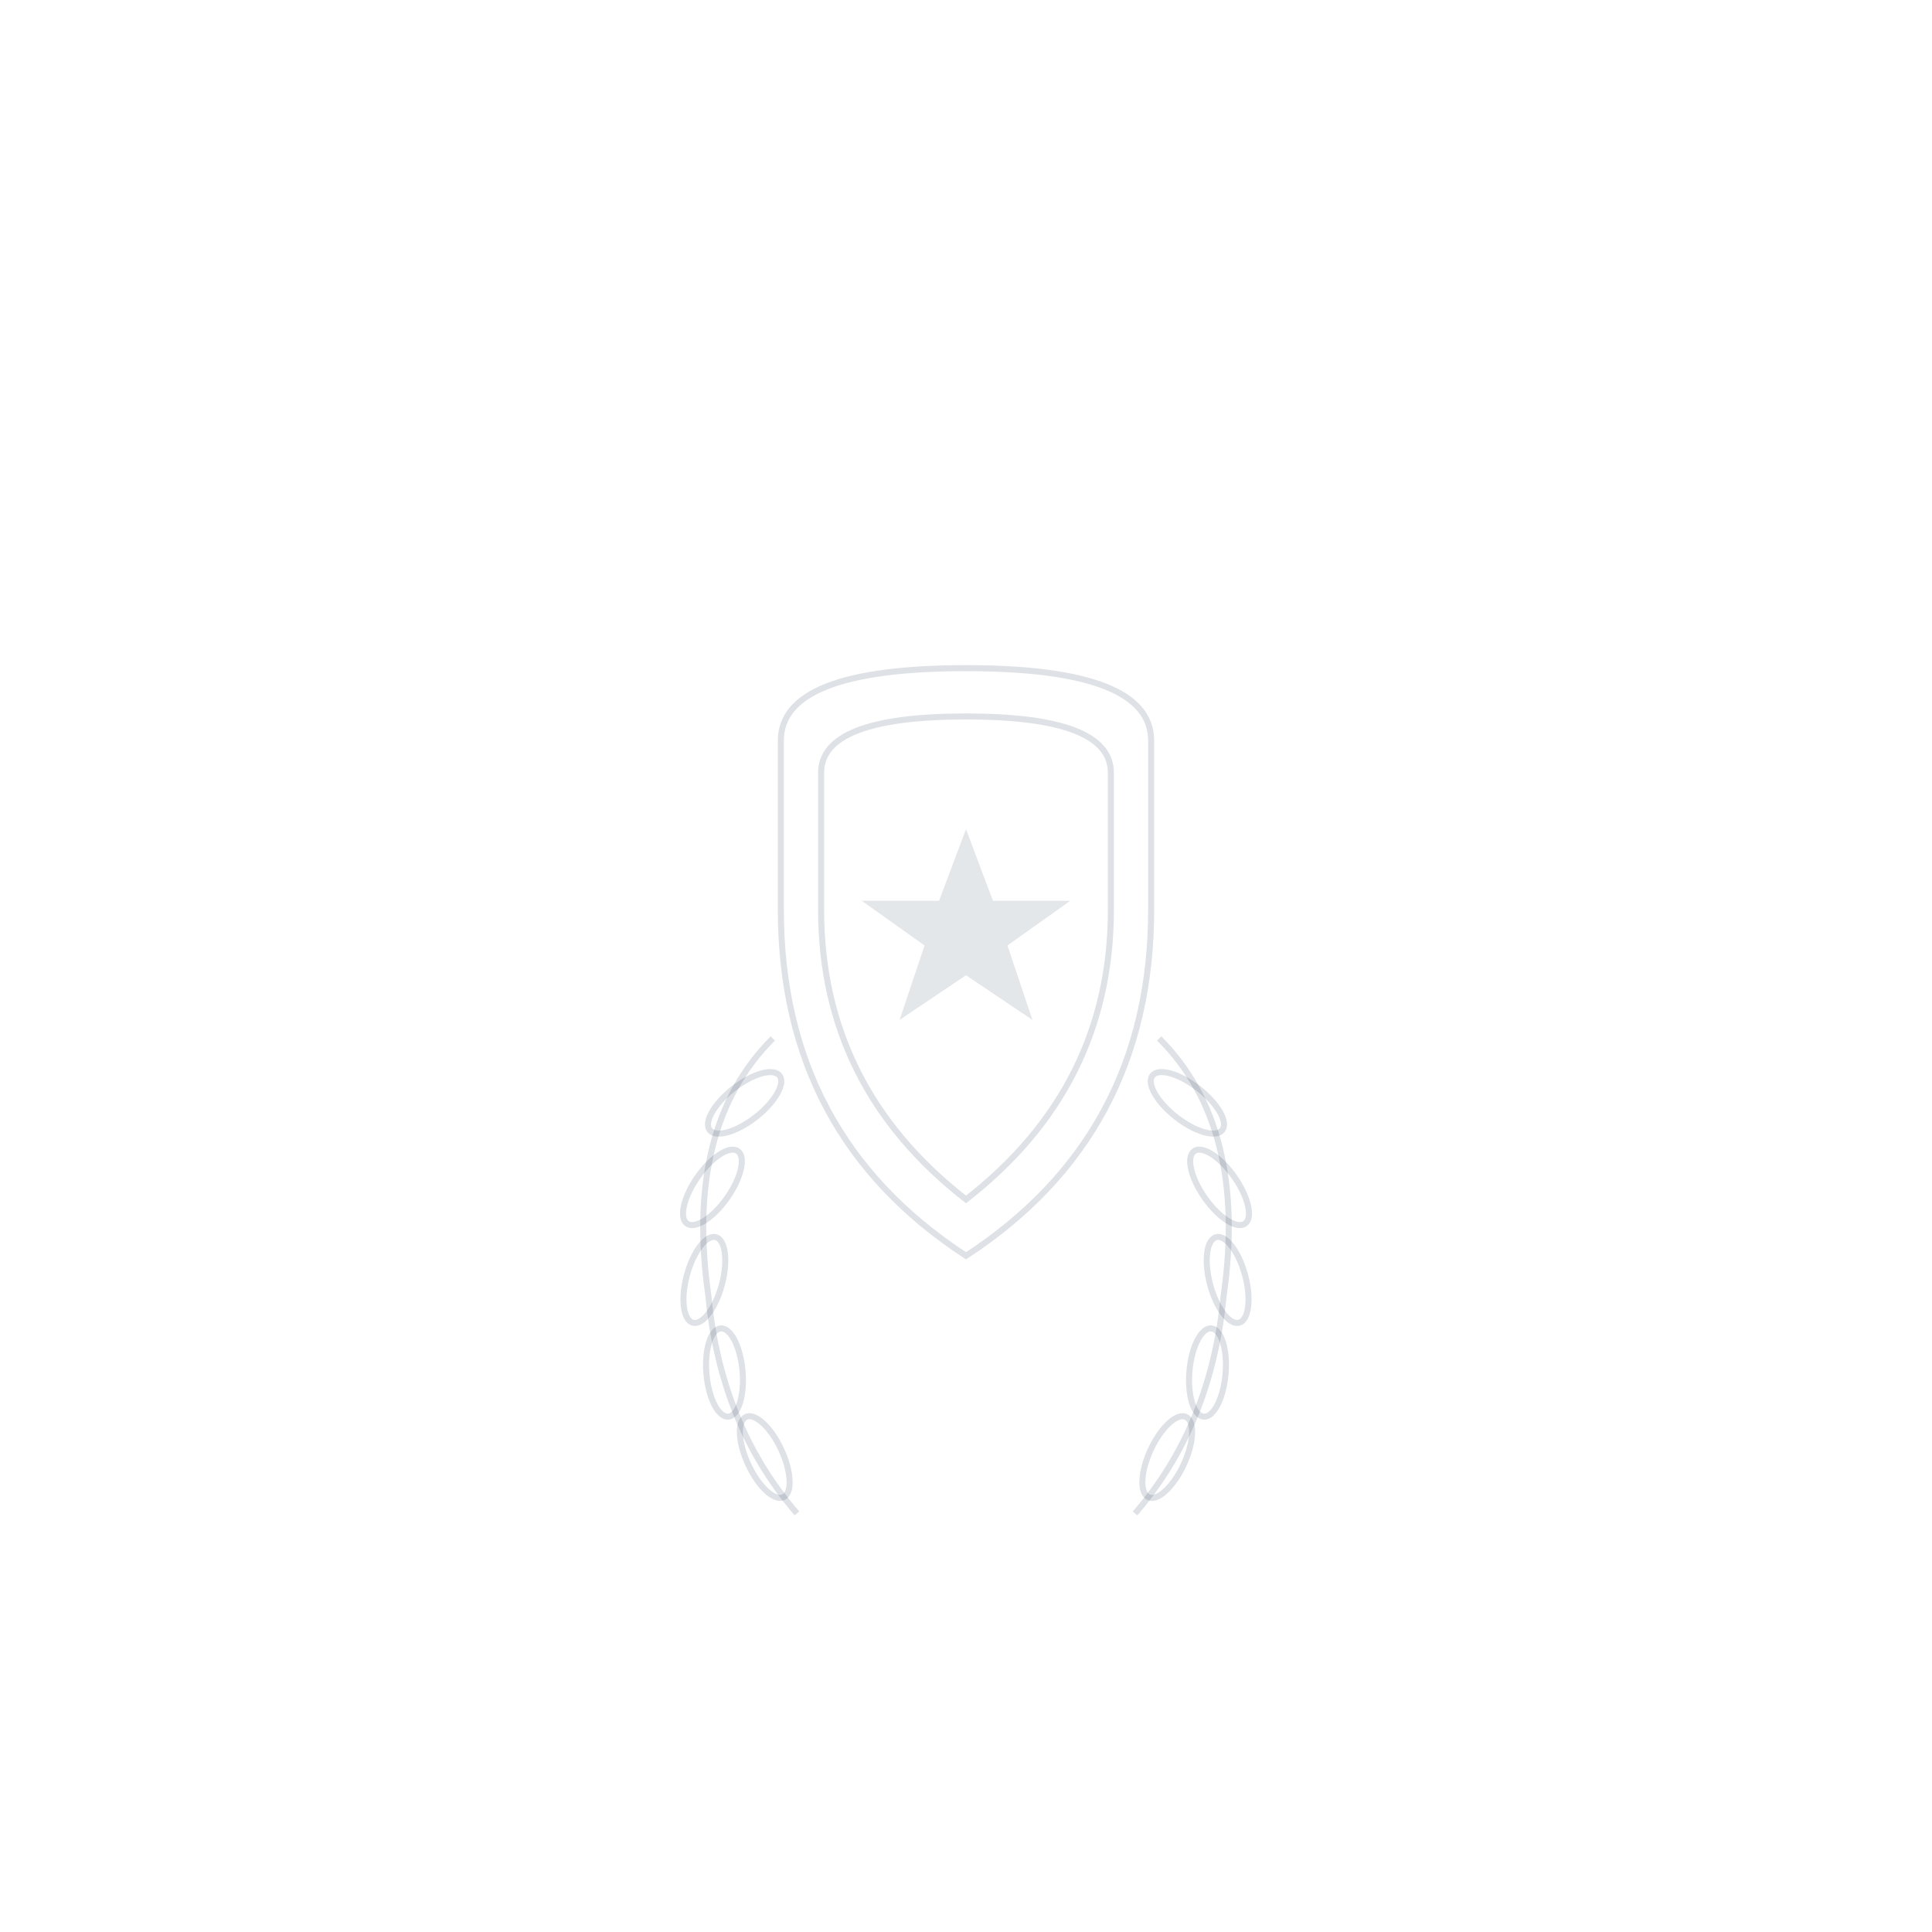
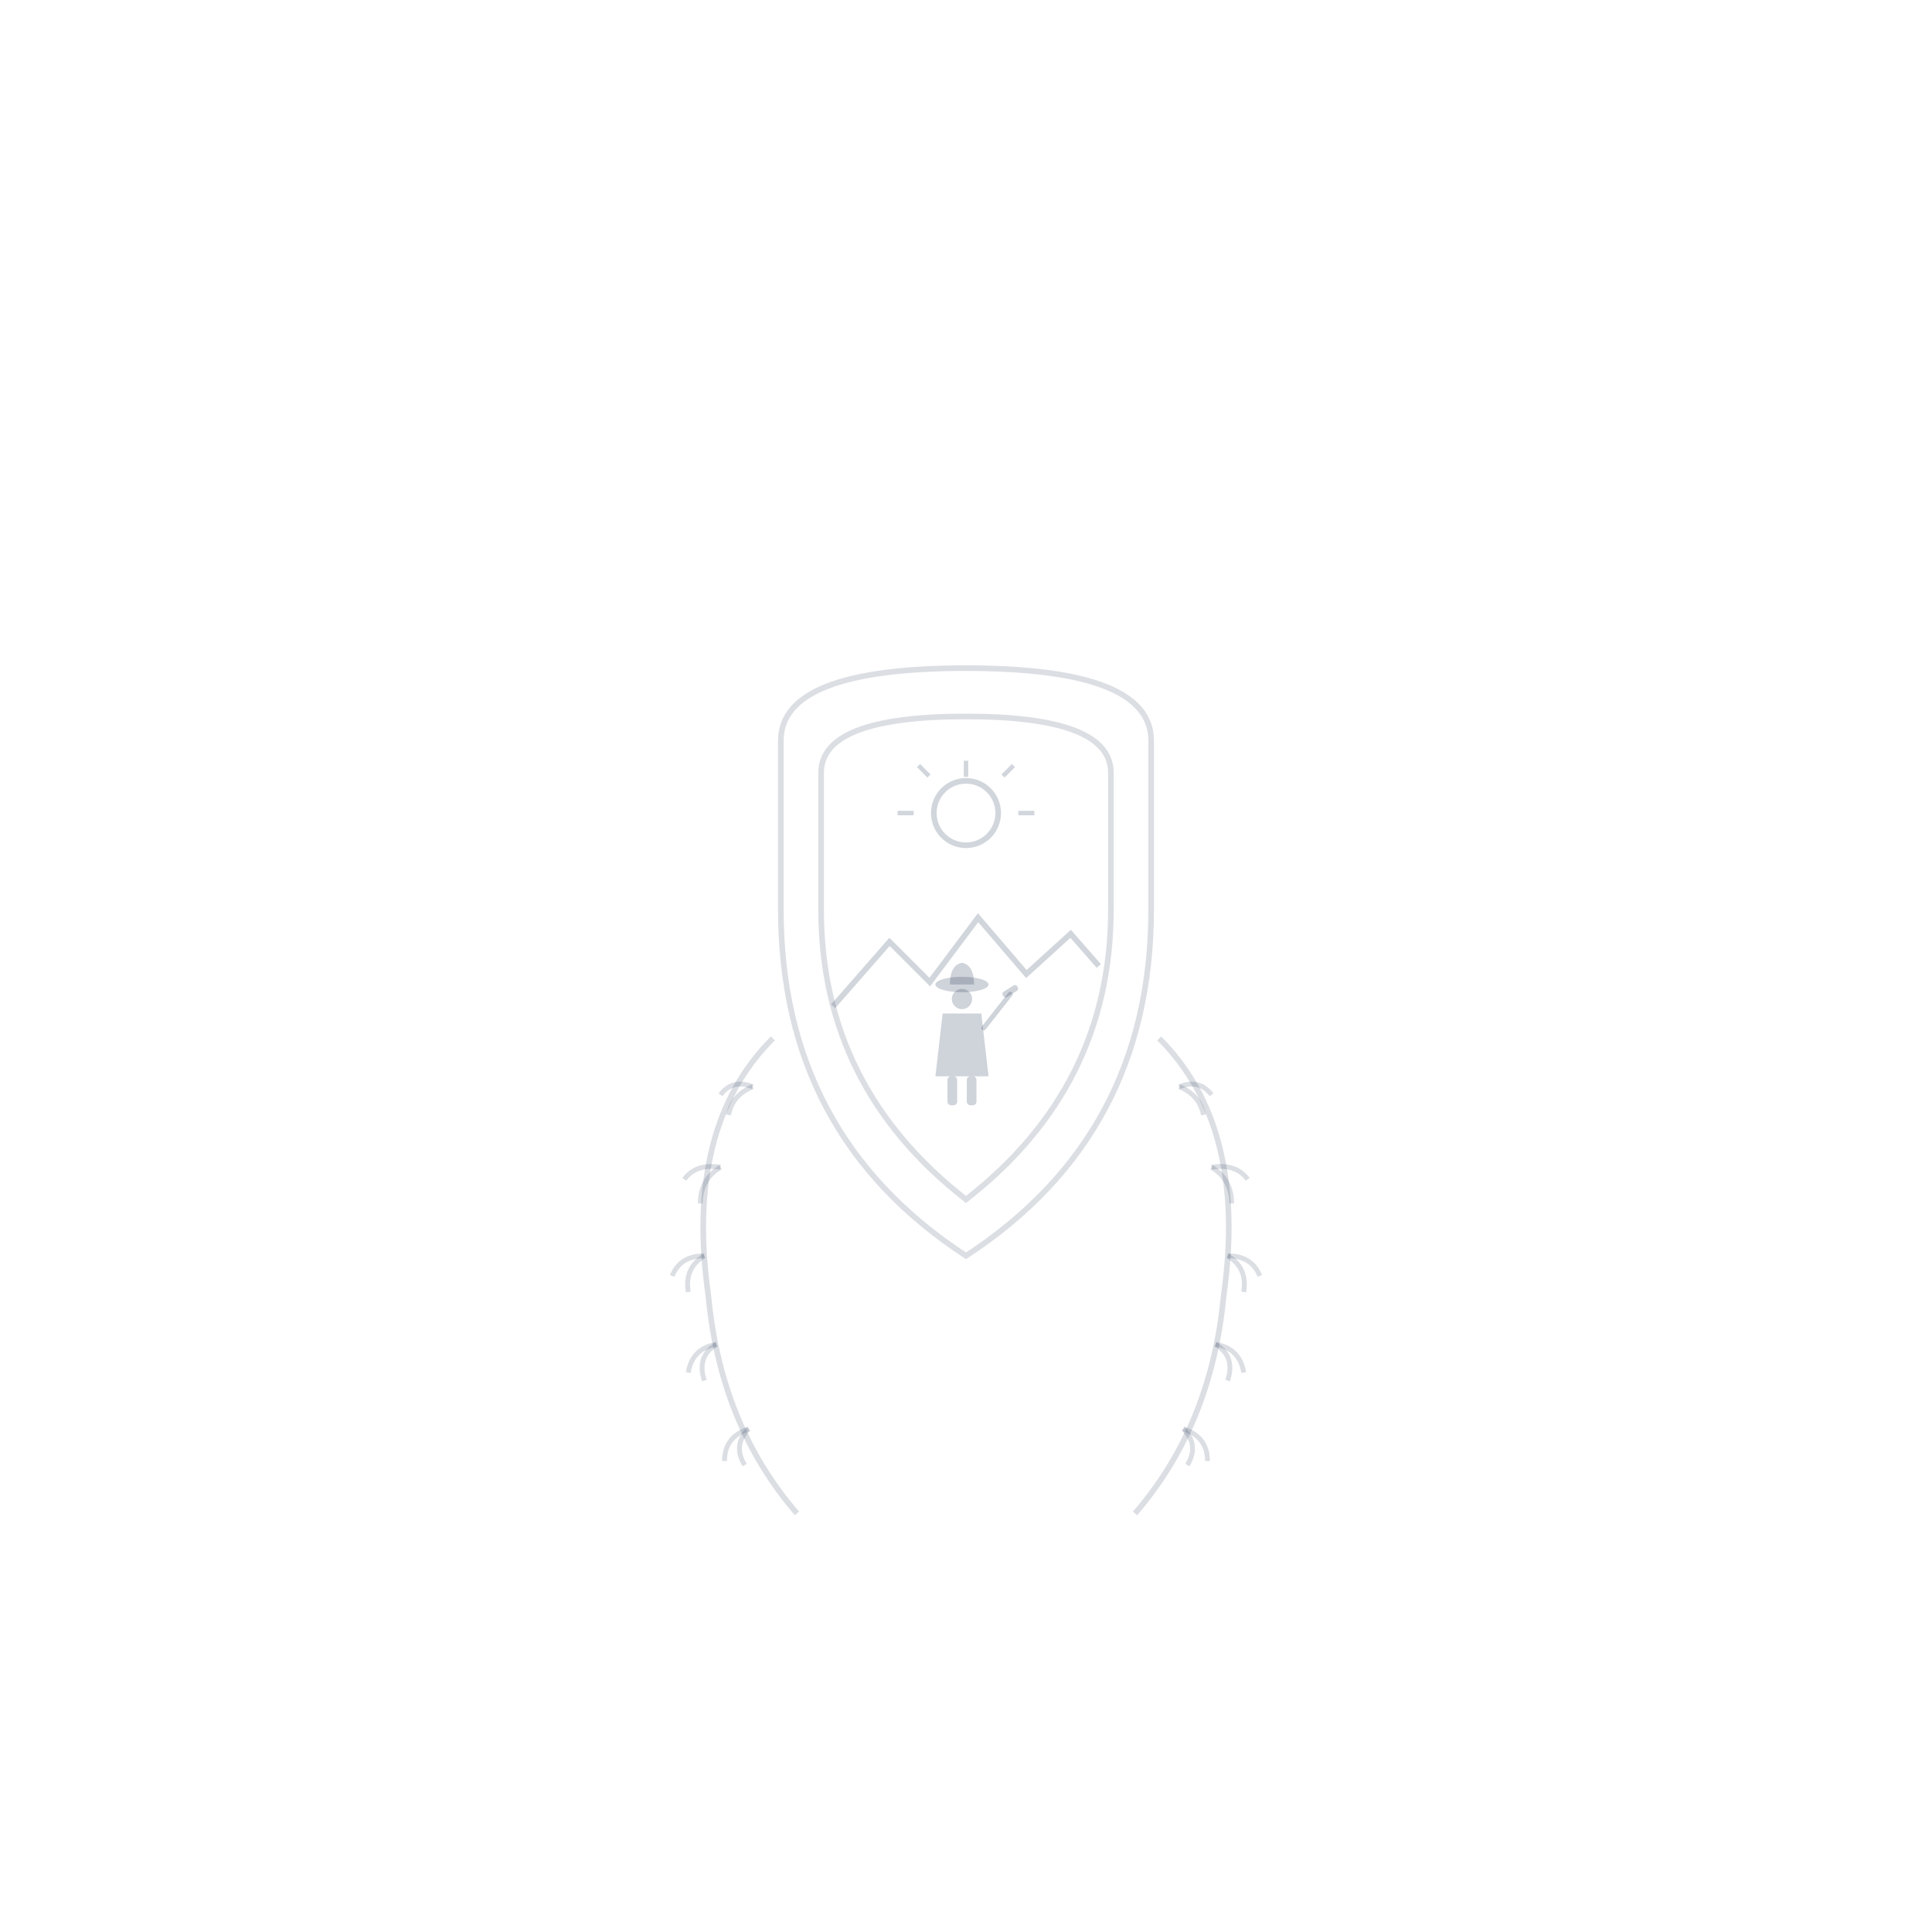
<svg xmlns="http://www.w3.org/2000/svg" width="480" height="480" viewBox="0 0 480 480">
-   <g transform="translate(240,240)" fill="none" stroke="#0f2547" stroke-opacity="0.14" stroke-width="1.5">
+   <g transform="translate(240,240)" fill="none" stroke="#0f2547" stroke-opacity="0.15" stroke-width="1.4">
    <path d="M -46,-56 Q -46,-74 0,-74 Q 46,-74 46,-56 L 46,-14 Q 46,42 0,72 Q -46,42 -46,-14 Z" />
    <path d="M -36,-48 Q -36,-62 0,-62 Q 36,-62 36,-48 L 36,-14 Q 36,30 0,58 Q -36,30 -36,-14 Z" />
-     <path d="M0,-34 L6.7,-16.2 L25.9,-16.2 L10.3,-5.1 L16.5,13.4 L0,2.3 L-16.5,13.4 L-10.3,-5.1 L-25.9,-16.2 L-6.7,-16.2 Z" fill="#0f2547" fill-opacity="0.11" stroke="none" />
+     <g stroke-opacity="0.19">
+       <circle cx="0" cy="-38" r="8" />
+       <g stroke-width="1.1">
+         <line x1="0" y1="-51" x2="0" y2="-47" />
+         <line x1="-13" y1="-38" x2="-17" y2="-38" />
+         <line x1="13" y1="-38" x2="17" y2="-38" />
+         <line x1="-9.2" y1="-47.2" x2="-11.8" y2="-49.8" />
+         <line x1="9.2" y1="-47.2" x2="11.8" y2="-49.8" />
+       </g>
+       <path d="M -33,10 L -19,-6 L -9,4 L 3,-12 L 15,2 L 26,-8 L 33,0" />
+     </g>
+     <g transform="translate(-1,25) scale(0.6)" stroke-opacity="0.2" stroke-width="2">
+       <ellipse cx="0" cy="-34" rx="11" ry="3.2" fill="#0f2547" fill-opacity="0.2" stroke="none" />
+       <path d="M -5,-34 Q -5,-42 0,-43 Q 5,-42 5,-34 Z" fill="#0f2547" fill-opacity="0.2" stroke="none" />
+       <circle cx="0" cy="-28" r="4.2" fill="#0f2547" fill-opacity="0.2" stroke="none" />
+       <path d="M -8,-22 L 8,-22 L 11,4 L -11,4 Z" fill="#0f2547" fill-opacity="0.2" stroke="none" />
+       <rect x="-6" y="4" width="4" height="12" rx="1.5" fill="#0f2547" fill-opacity="0.2" stroke="none" />
+       <rect x="2" y="4" width="4" height="12" rx="1.5" fill="#0f2547" fill-opacity="0.2" stroke="none" />
+       <line x1="9" y1="-16" x2="20" y2="-30" stroke-linecap="round" />
+       <rect x="16.5" y="-32.5" width="7" height="2.6" rx="1" fill="#0f2547" fill-opacity="0.2" stroke="none" transform="rotate(-32 20 -31.2)" />
+     </g>
    <g>
      <path d="M 48,18 Q 70,40 64,82 Q 61,114 42,136" />
-       <ellipse cx="55" cy="34" rx="11" ry="4.5" transform="rotate(38 55 34)" />
-       <ellipse cx="63" cy="55" rx="11" ry="4.5" transform="rotate(55 63 55)" />
-       <ellipse cx="65" cy="78" rx="11" ry="4.5" transform="rotate(75 65 78)" />
-       <ellipse cx="60" cy="101" rx="11" ry="4.5" transform="rotate(95 60 101)" />
-       <ellipse cx="50" cy="122" rx="11" ry="4.5" transform="rotate(115 50 122)" />
+       <g stroke-width="1.2">
+         <path d="M 53,30 Q 58,28 61,32" />
+         <path d="M 53,30 Q 58,32 59,37" />
+         <path d="M 61,50 Q 67,49 70,53" />
+         <path d="M 61,50 Q 66,53 66,59" />
+         <path d="M 65,72 Q 71,72 73,77" />
+         <path d="M 65,72 Q 70,75 69,81" />
+         <path d="M 62,94 Q 68,95 69,101" />
+         <path d="M 62,94 Q 67,97 65,103" />
+         <path d="M 54,115 Q 60,117 60,123" />
+         <path d="M 54,115 Q 58,119 55,124" />
+       </g>
    </g>
    <g transform="scale(-1,1)">
      <path d="M 48,18 Q 70,40 64,82 Q 61,114 42,136" />
-       <ellipse cx="55" cy="34" rx="11" ry="4.5" transform="rotate(38 55 34)" />
-       <ellipse cx="63" cy="55" rx="11" ry="4.5" transform="rotate(55 63 55)" />
-       <ellipse cx="65" cy="78" rx="11" ry="4.5" transform="rotate(75 65 78)" />
-       <ellipse cx="60" cy="101" rx="11" ry="4.5" transform="rotate(95 60 101)" />
-       <ellipse cx="50" cy="122" rx="11" ry="4.5" transform="rotate(115 50 122)" />
+       <g stroke-width="1.2">
+         <path d="M 53,30 Q 58,28 61,32" />
+         <path d="M 53,30 Q 58,32 59,37" />
+         <path d="M 61,50 Q 67,49 70,53" />
+         <path d="M 61,50 Q 66,53 66,59" />
+         <path d="M 65,72 Q 71,72 73,77" />
+         <path d="M 65,72 Q 70,75 69,81" />
+         <path d="M 62,94 Q 68,95 69,101" />
+         <path d="M 62,94 Q 67,97 65,103" />
+         <path d="M 54,115 Q 60,117 60,123" />
+         <path d="M 54,115 Q 58,119 55,124" />
+       </g>
    </g>
  </g>
</svg>
